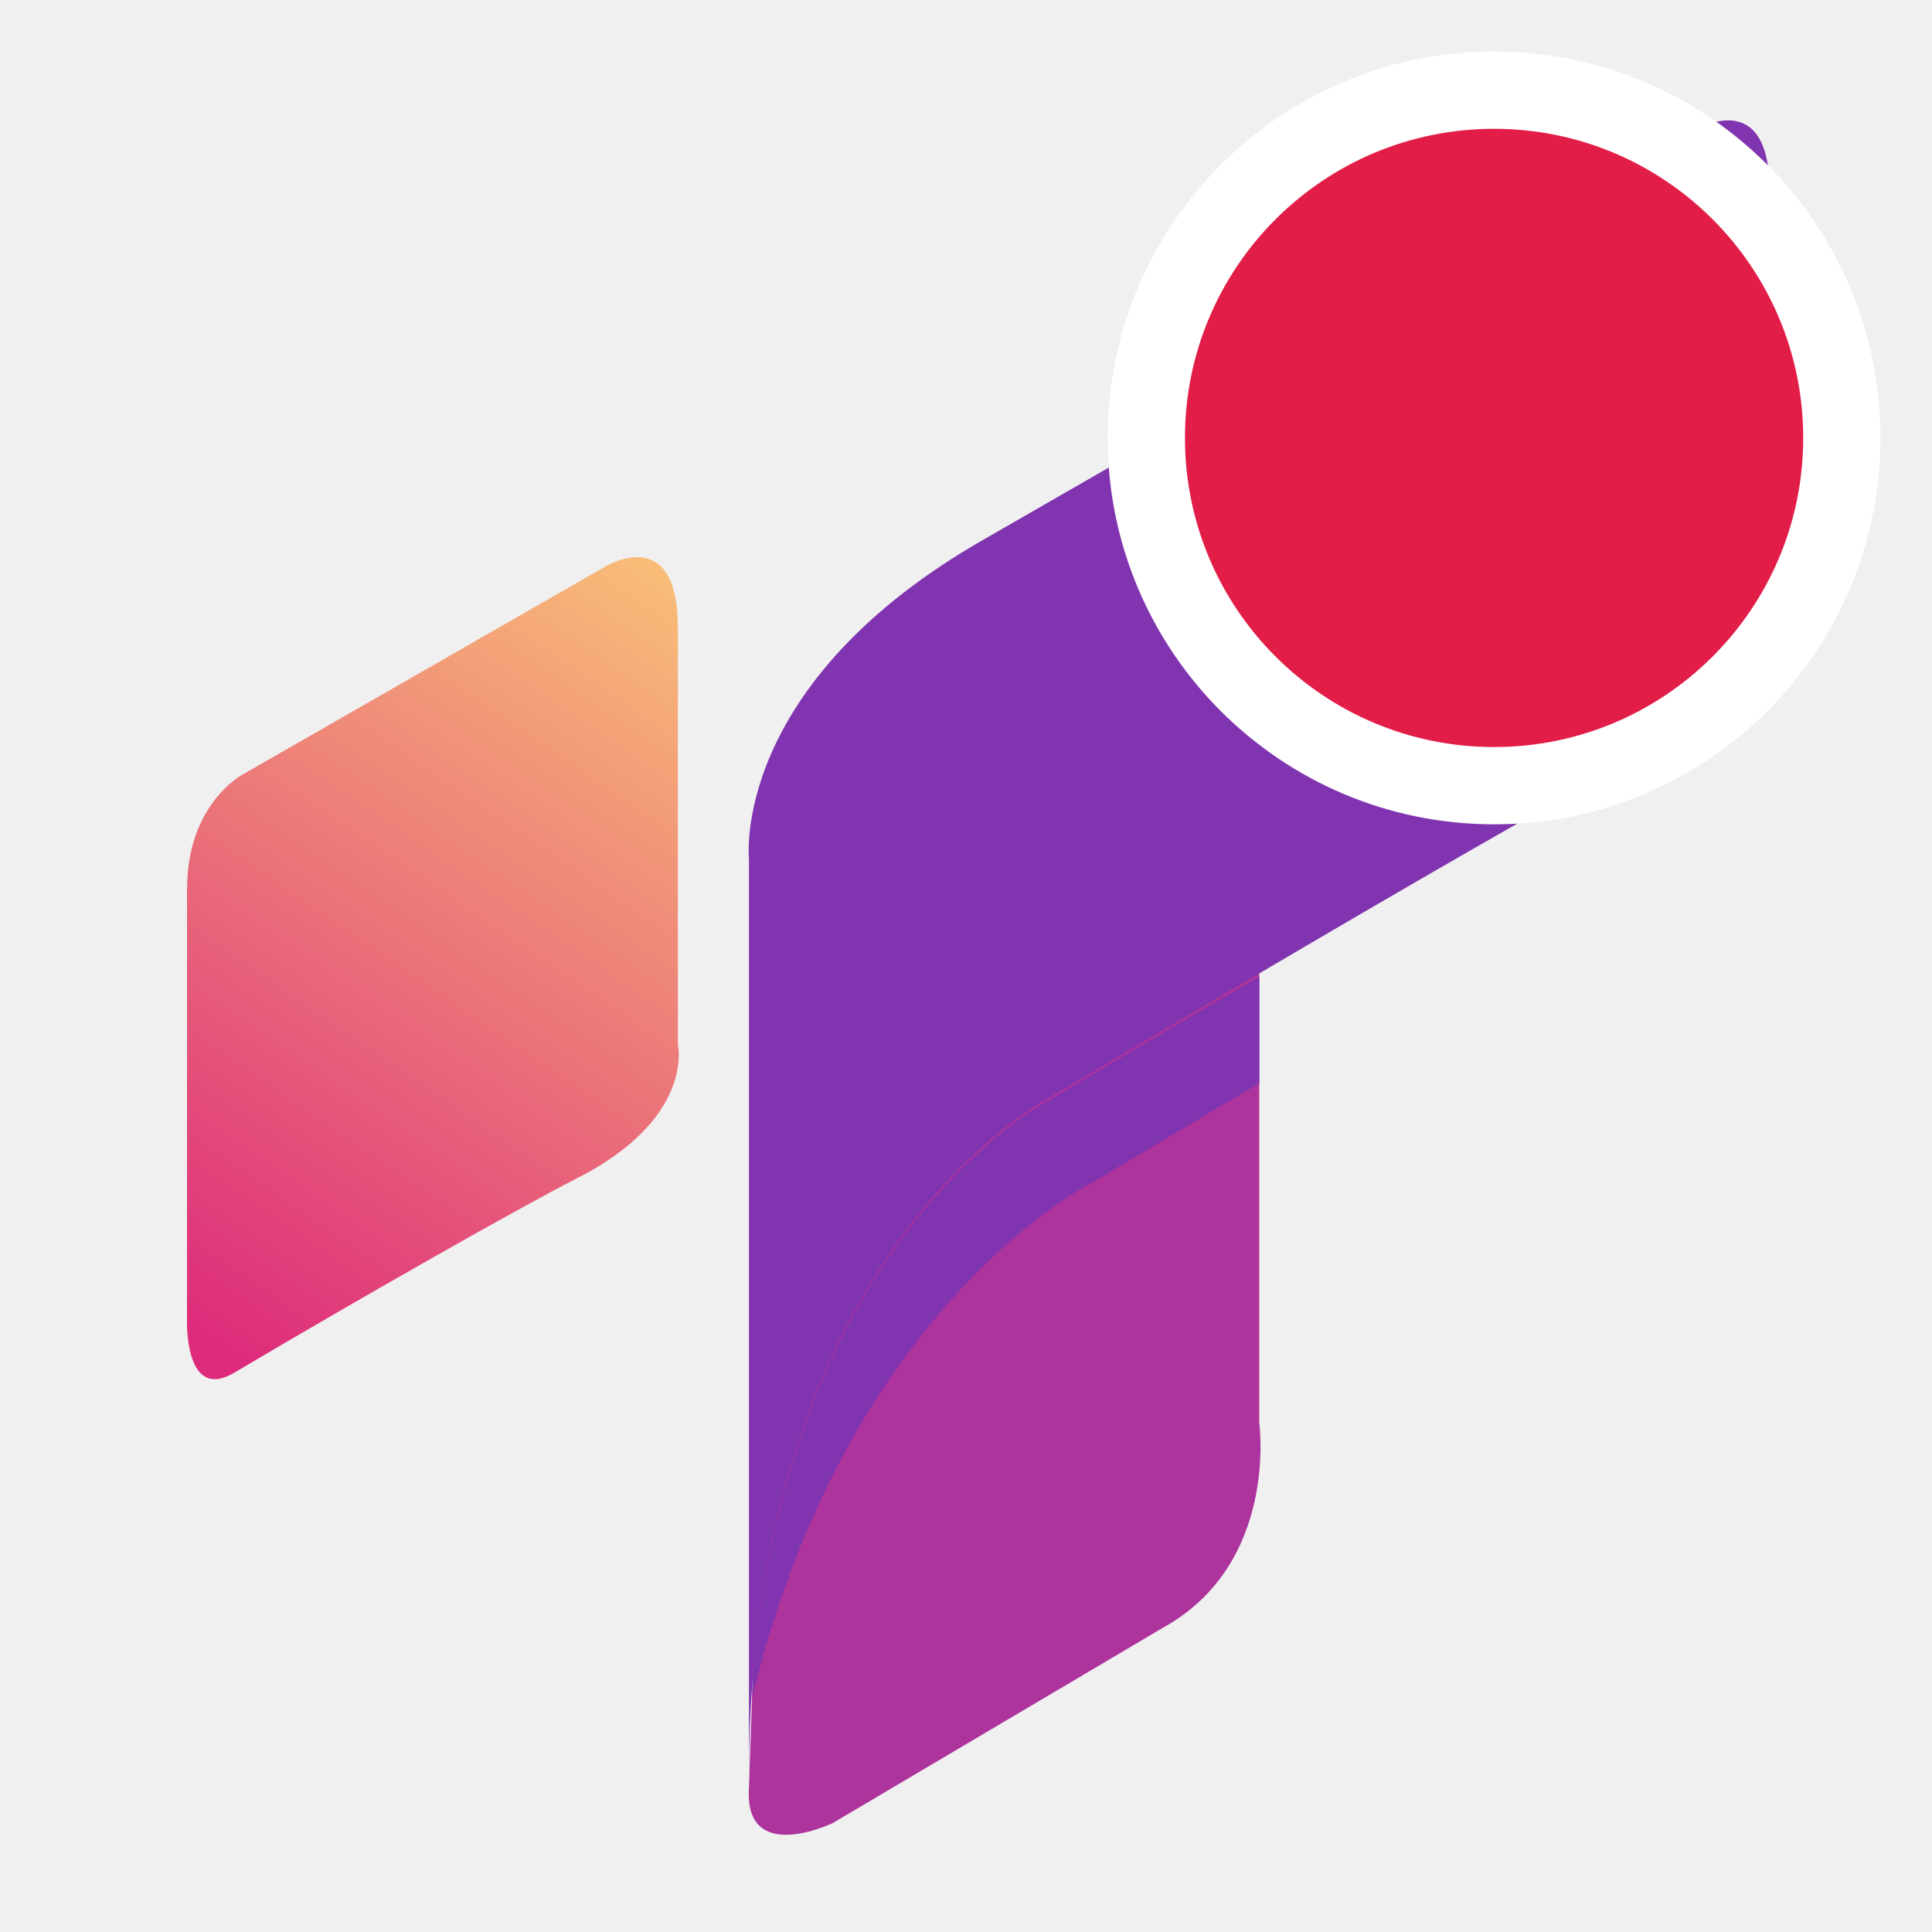
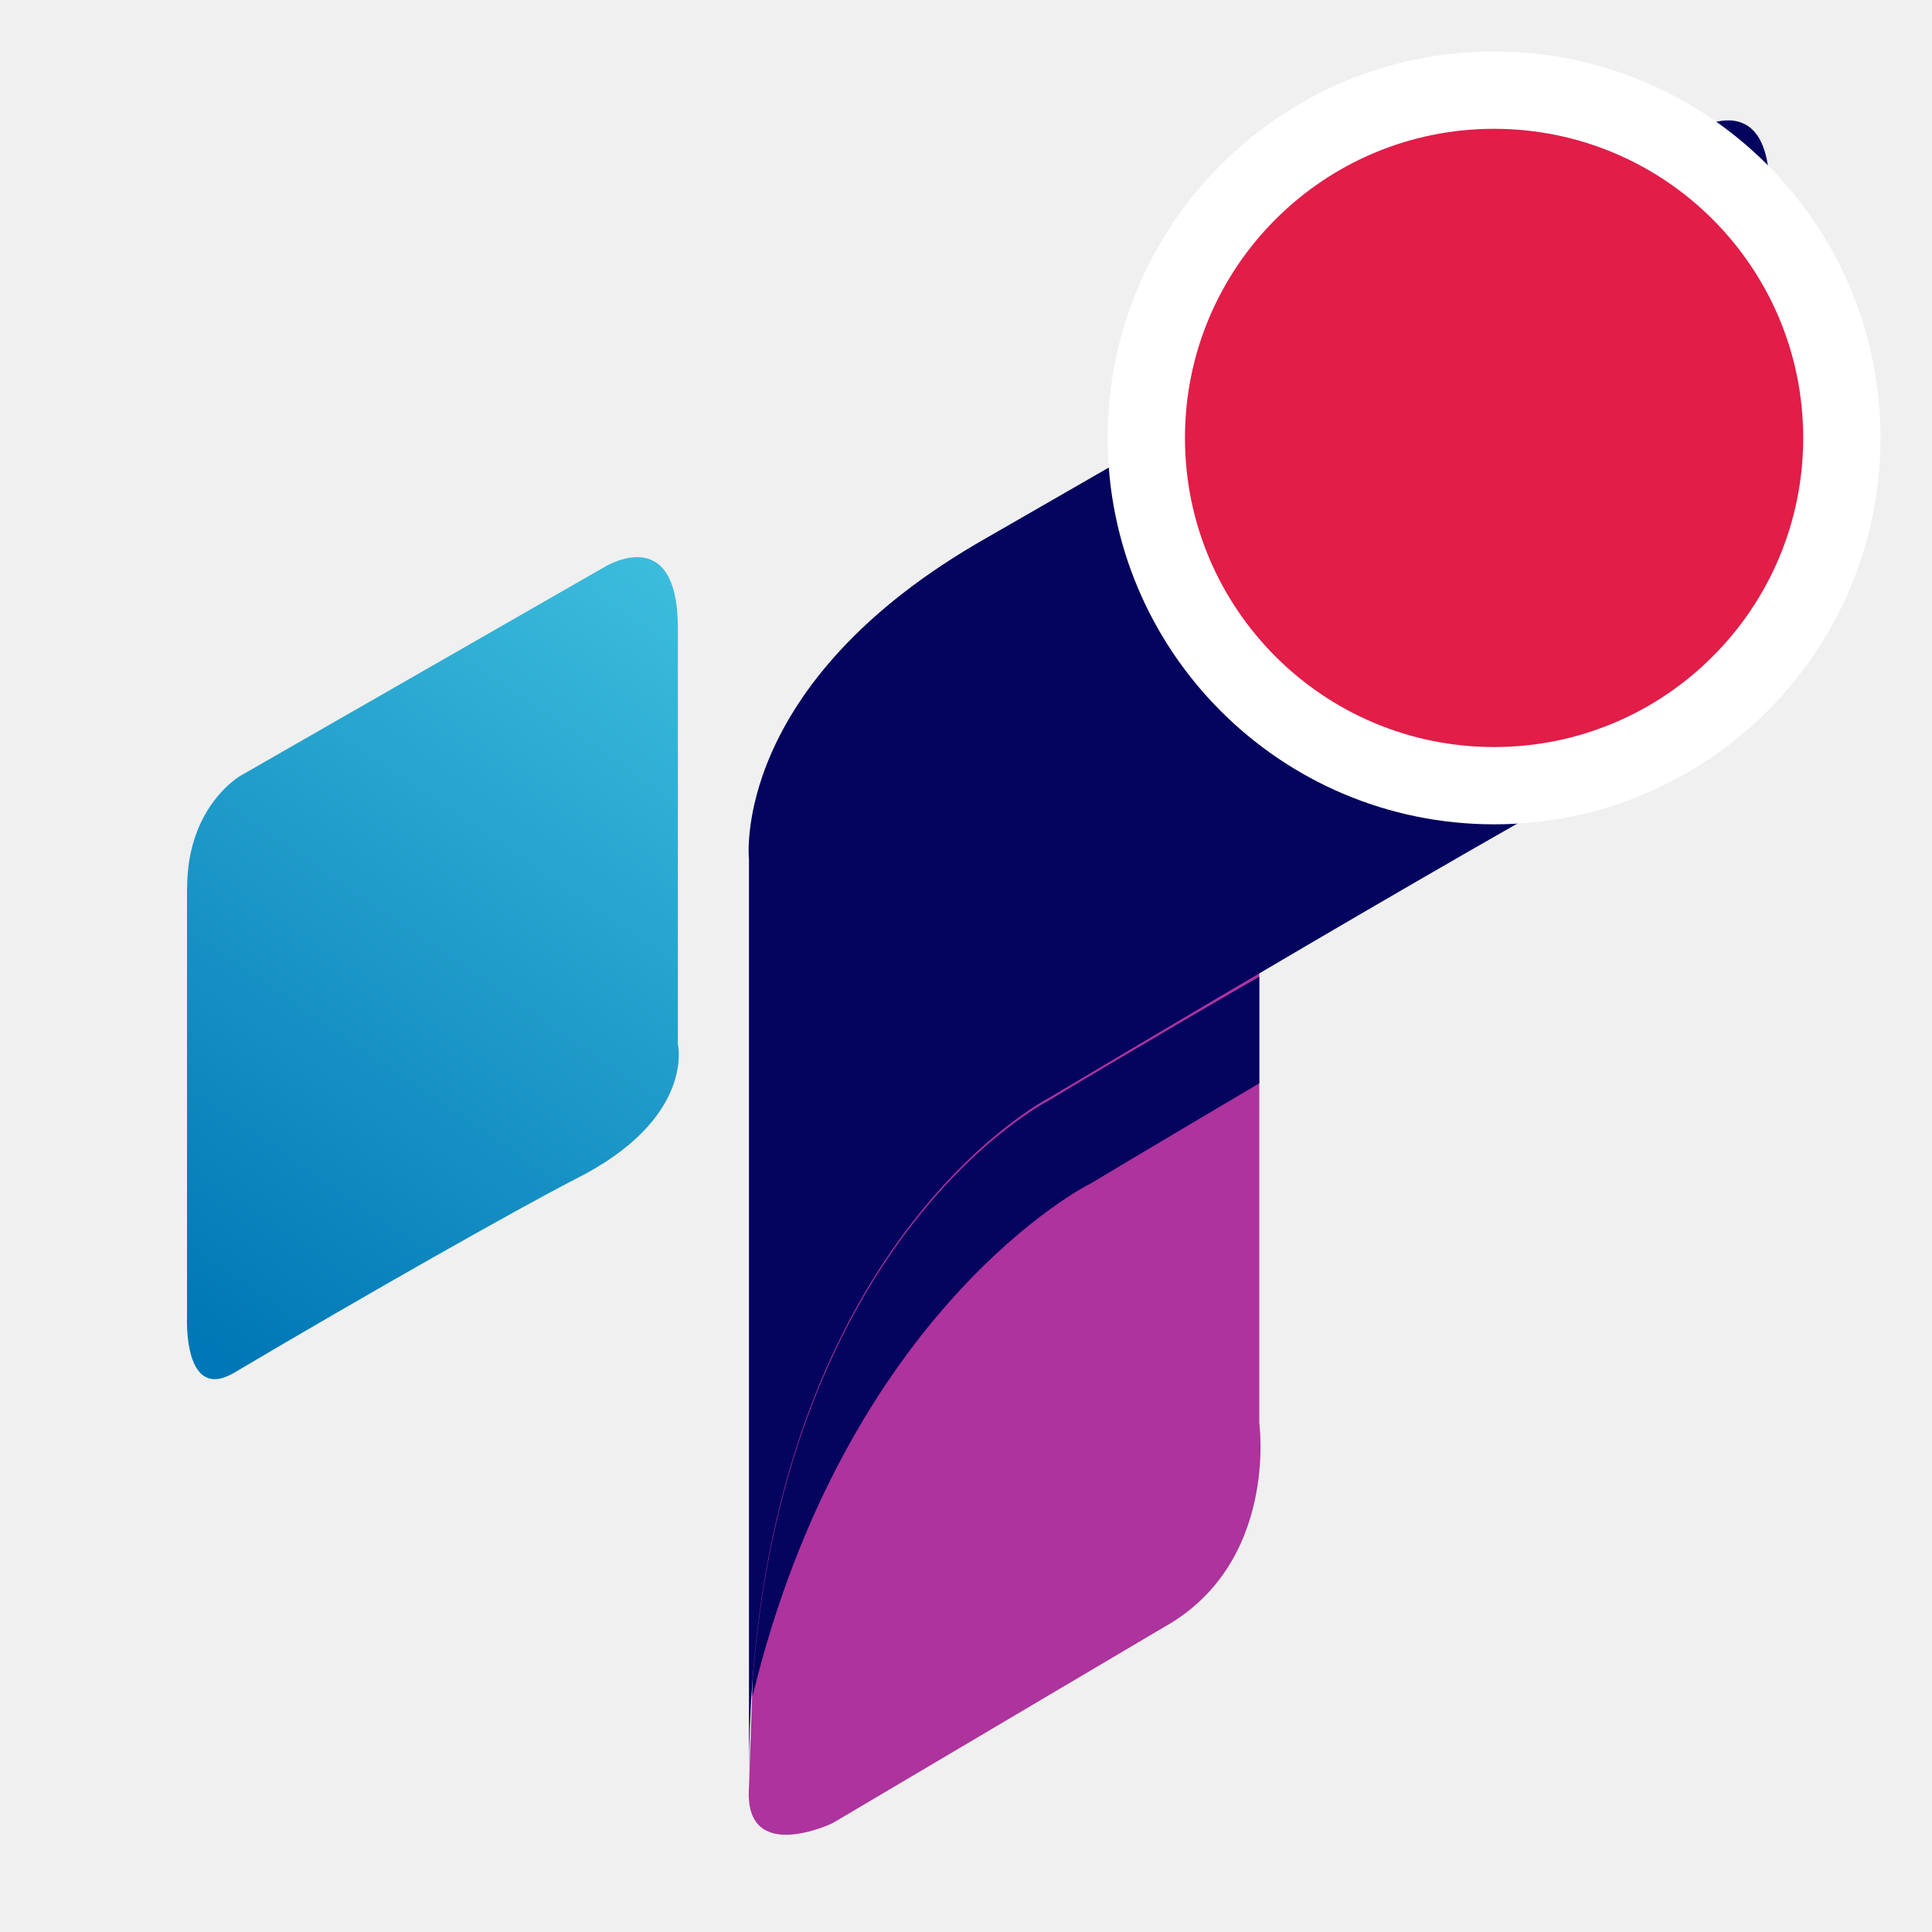
<svg xmlns="http://www.w3.org/2000/svg" width="150" height="150" viewBox="0 0 150 150" role="img" aria-label="tyroTrade — yeni yanıt">
  <defs>
    <linearGradient id="tyro-grad" x1="61.29" y1="116.53" x2="14.04" y2="47.15" gradientTransform="translate(0 150.55) scale(1 -1)" gradientUnits="userSpaceOnUse">
-       <stop offset="0" stop-color="#feda77" />
-       <stop offset="1" stop-color="#dd2a7b" />
+       <stop offset="0" stop-color="#48cae4" />
+       <stop offset="1" stop-color="#0077b6" />
    </linearGradient>
  </defs>
  <path d="M14.52,68.93v33.41s-.28,6.49,3.59,4.28c10.49-6.21,21.95-12.7,26.51-15.05,9.39-4.69,8.01-10.49,8.01-10.49V48.77c0-8.42-5.8-4.69-5.8-4.69l-28.16,16.15s-4.14,2.35-4.14,8.7Z" fill="url(#tyro-grad)" />
  <path d="M97.77,70.17v40.31s1.52,10.91-7.45,15.88l-25.68,15.19s-6.9,3.31-6.49-2.76l1.66-48.73,37.96-19.88Z" fill="#ad339d" />
-   <path d="M58.15,137.95V66.72s-1.52-13.67,18.5-24.99l54.94-31.61s5.8-3.59,5.8,4.69V47.12s1.52,5.8-8.01,10.49c-9.53,4.69-47.9,27.61-47.9,27.61,0,0-23.33,11.87-23.33,52.74Z" fill="#8134af" />
-   <path d="M84.52,91.98s5.52-3.31,13.25-7.87v-8.28c-9.11,5.25-16.43,9.66-16.43,9.66,0,0-20.29,10.35-22.92,45.14v1.1c7.32-30.23,26.09-39.76,26.09-39.76Z" fill="#8134af" />
+   <path d="M58.15,137.95V66.72s-1.52-13.67,18.5-24.99l54.94-31.61s5.8-3.59,5.8,4.69V47.12s1.52,5.8-8.01,10.49c-9.53,4.69-47.9,27.61-47.9,27.61,0,0-23.33,11.87-23.33,52.74Z" fill="#03045e" />
+   <path d="M84.52,91.98s5.52-3.31,13.25-7.87v-8.28c-9.11,5.25-16.43,9.66-16.43,9.66,0,0-20.29,10.35-22.92,45.14v1.1c7.32-30.23,26.09-39.76,26.09-39.76Z" fill="#03045e" />
  <circle cx="116" cy="34" r="30" fill="#ffffff" />
  <circle cx="116" cy="34" r="24" fill="#e11d48" />
</svg>
